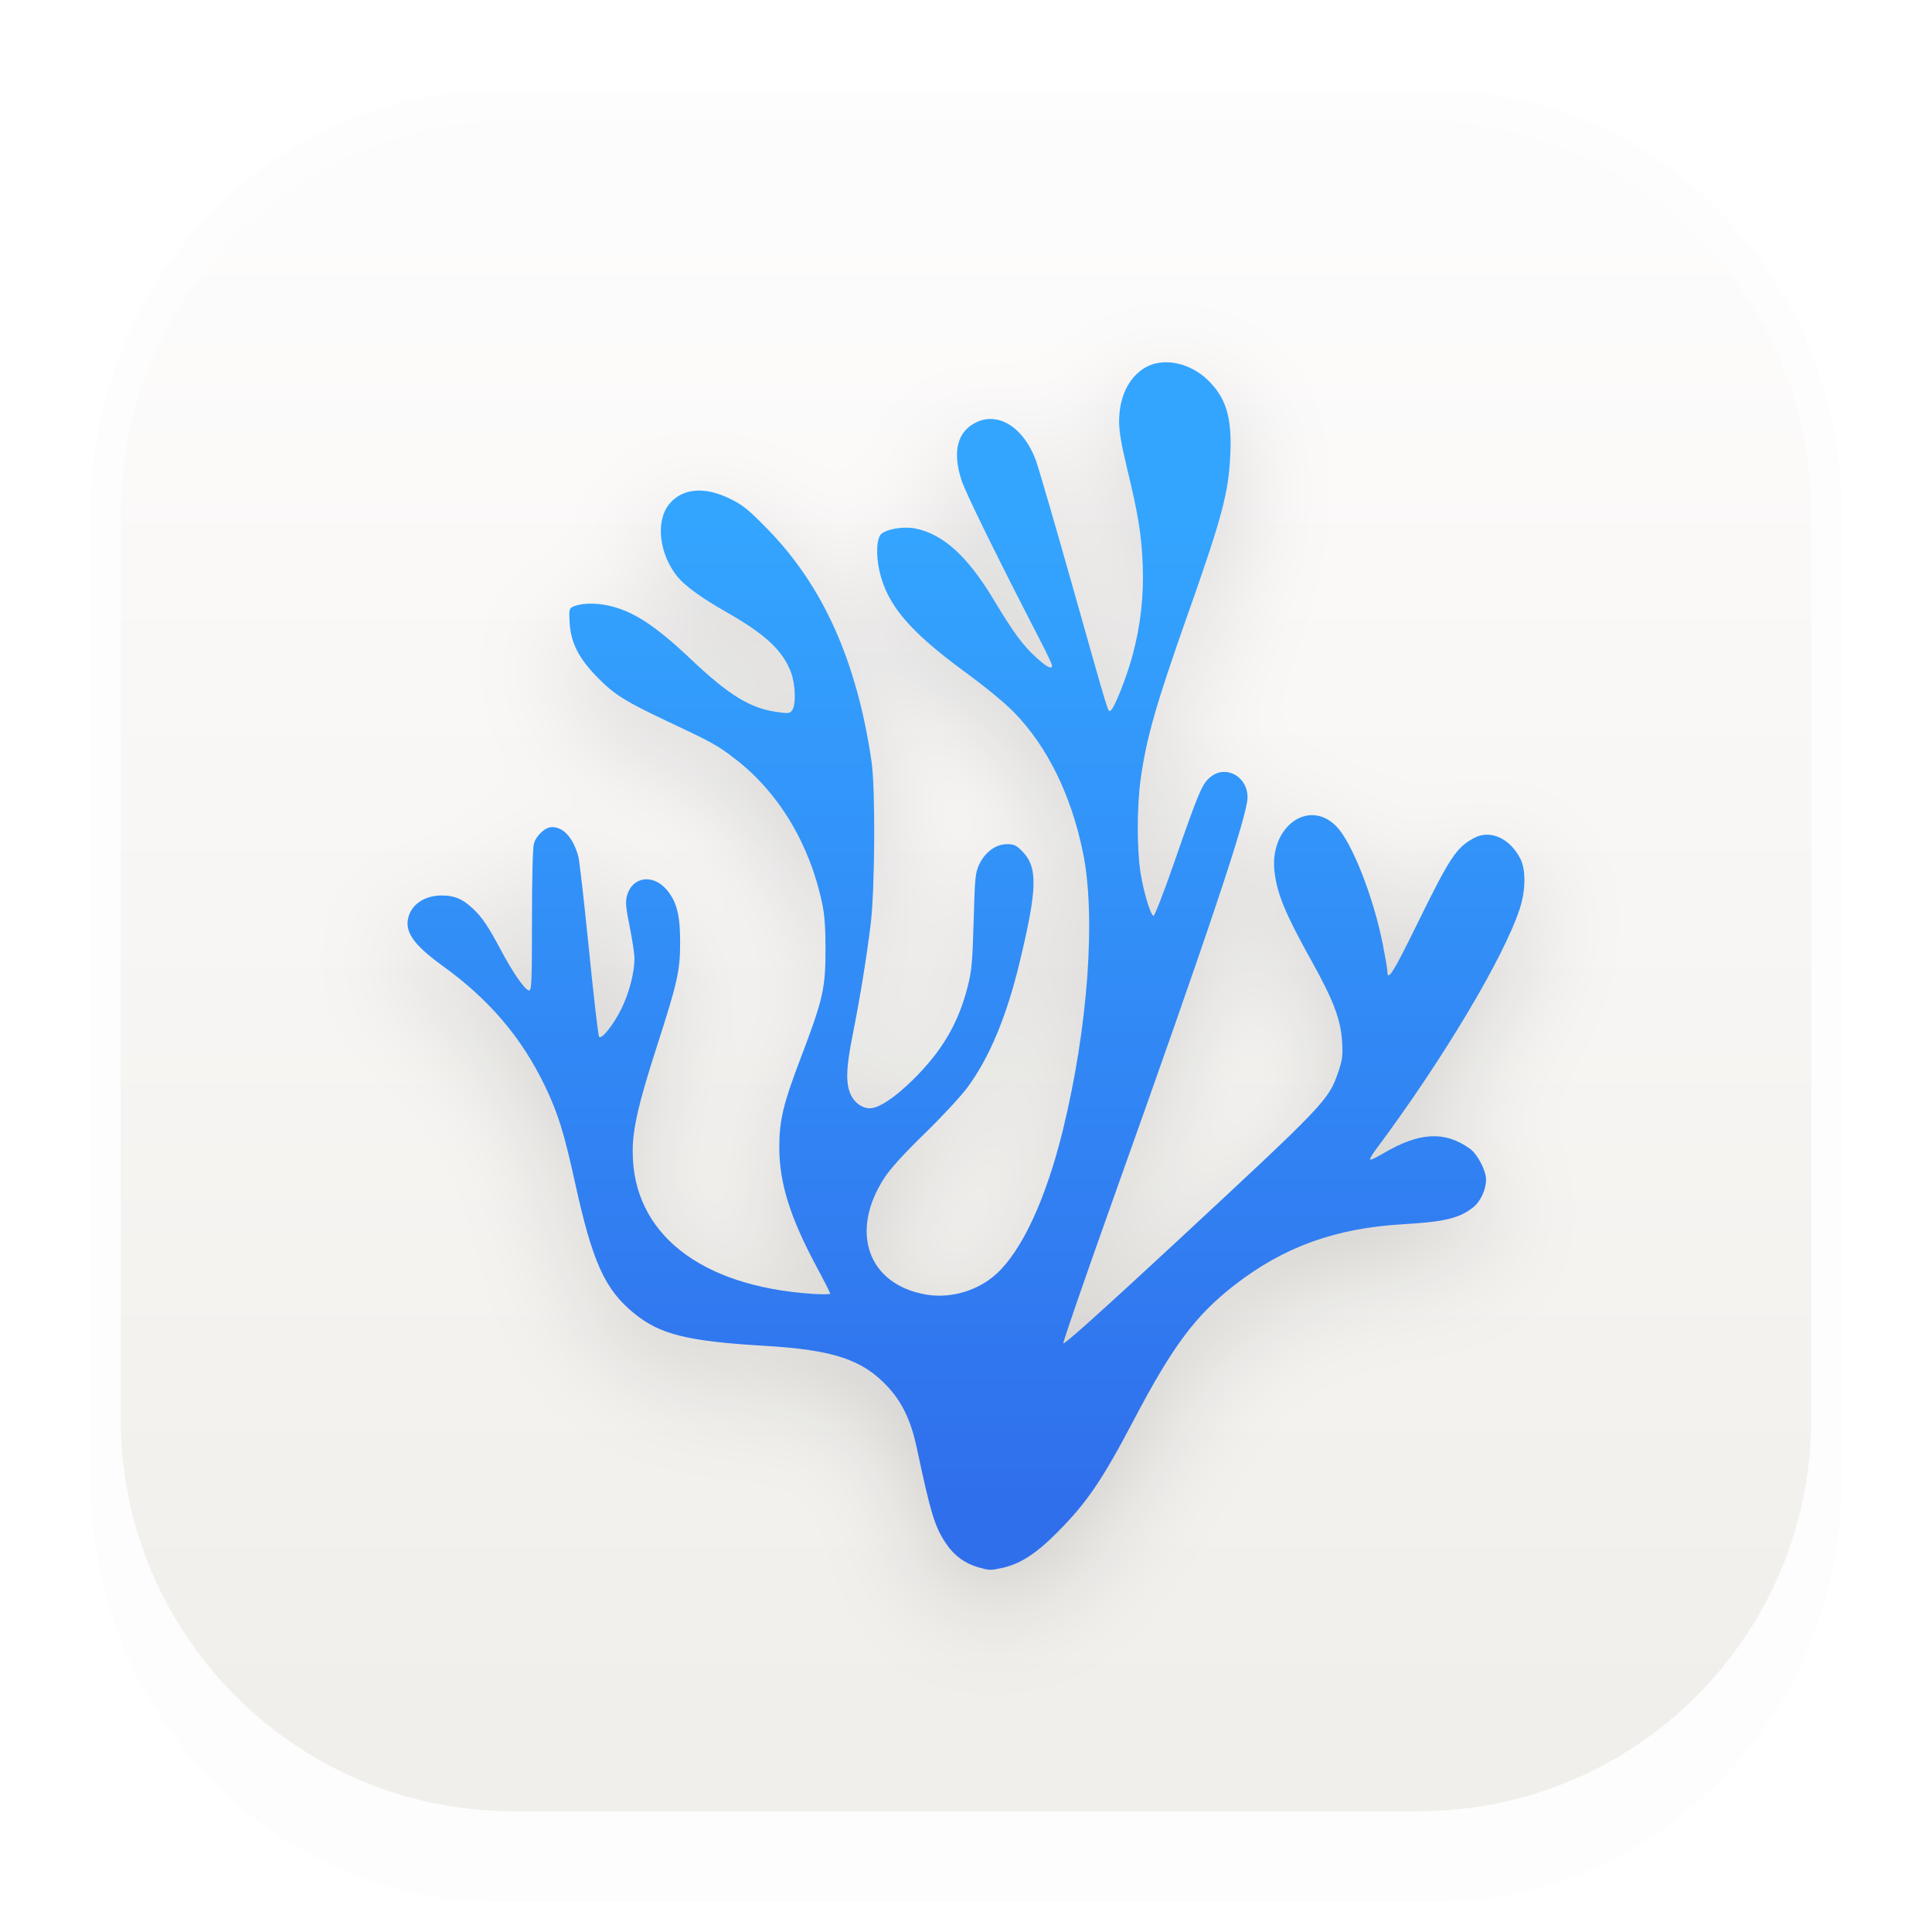
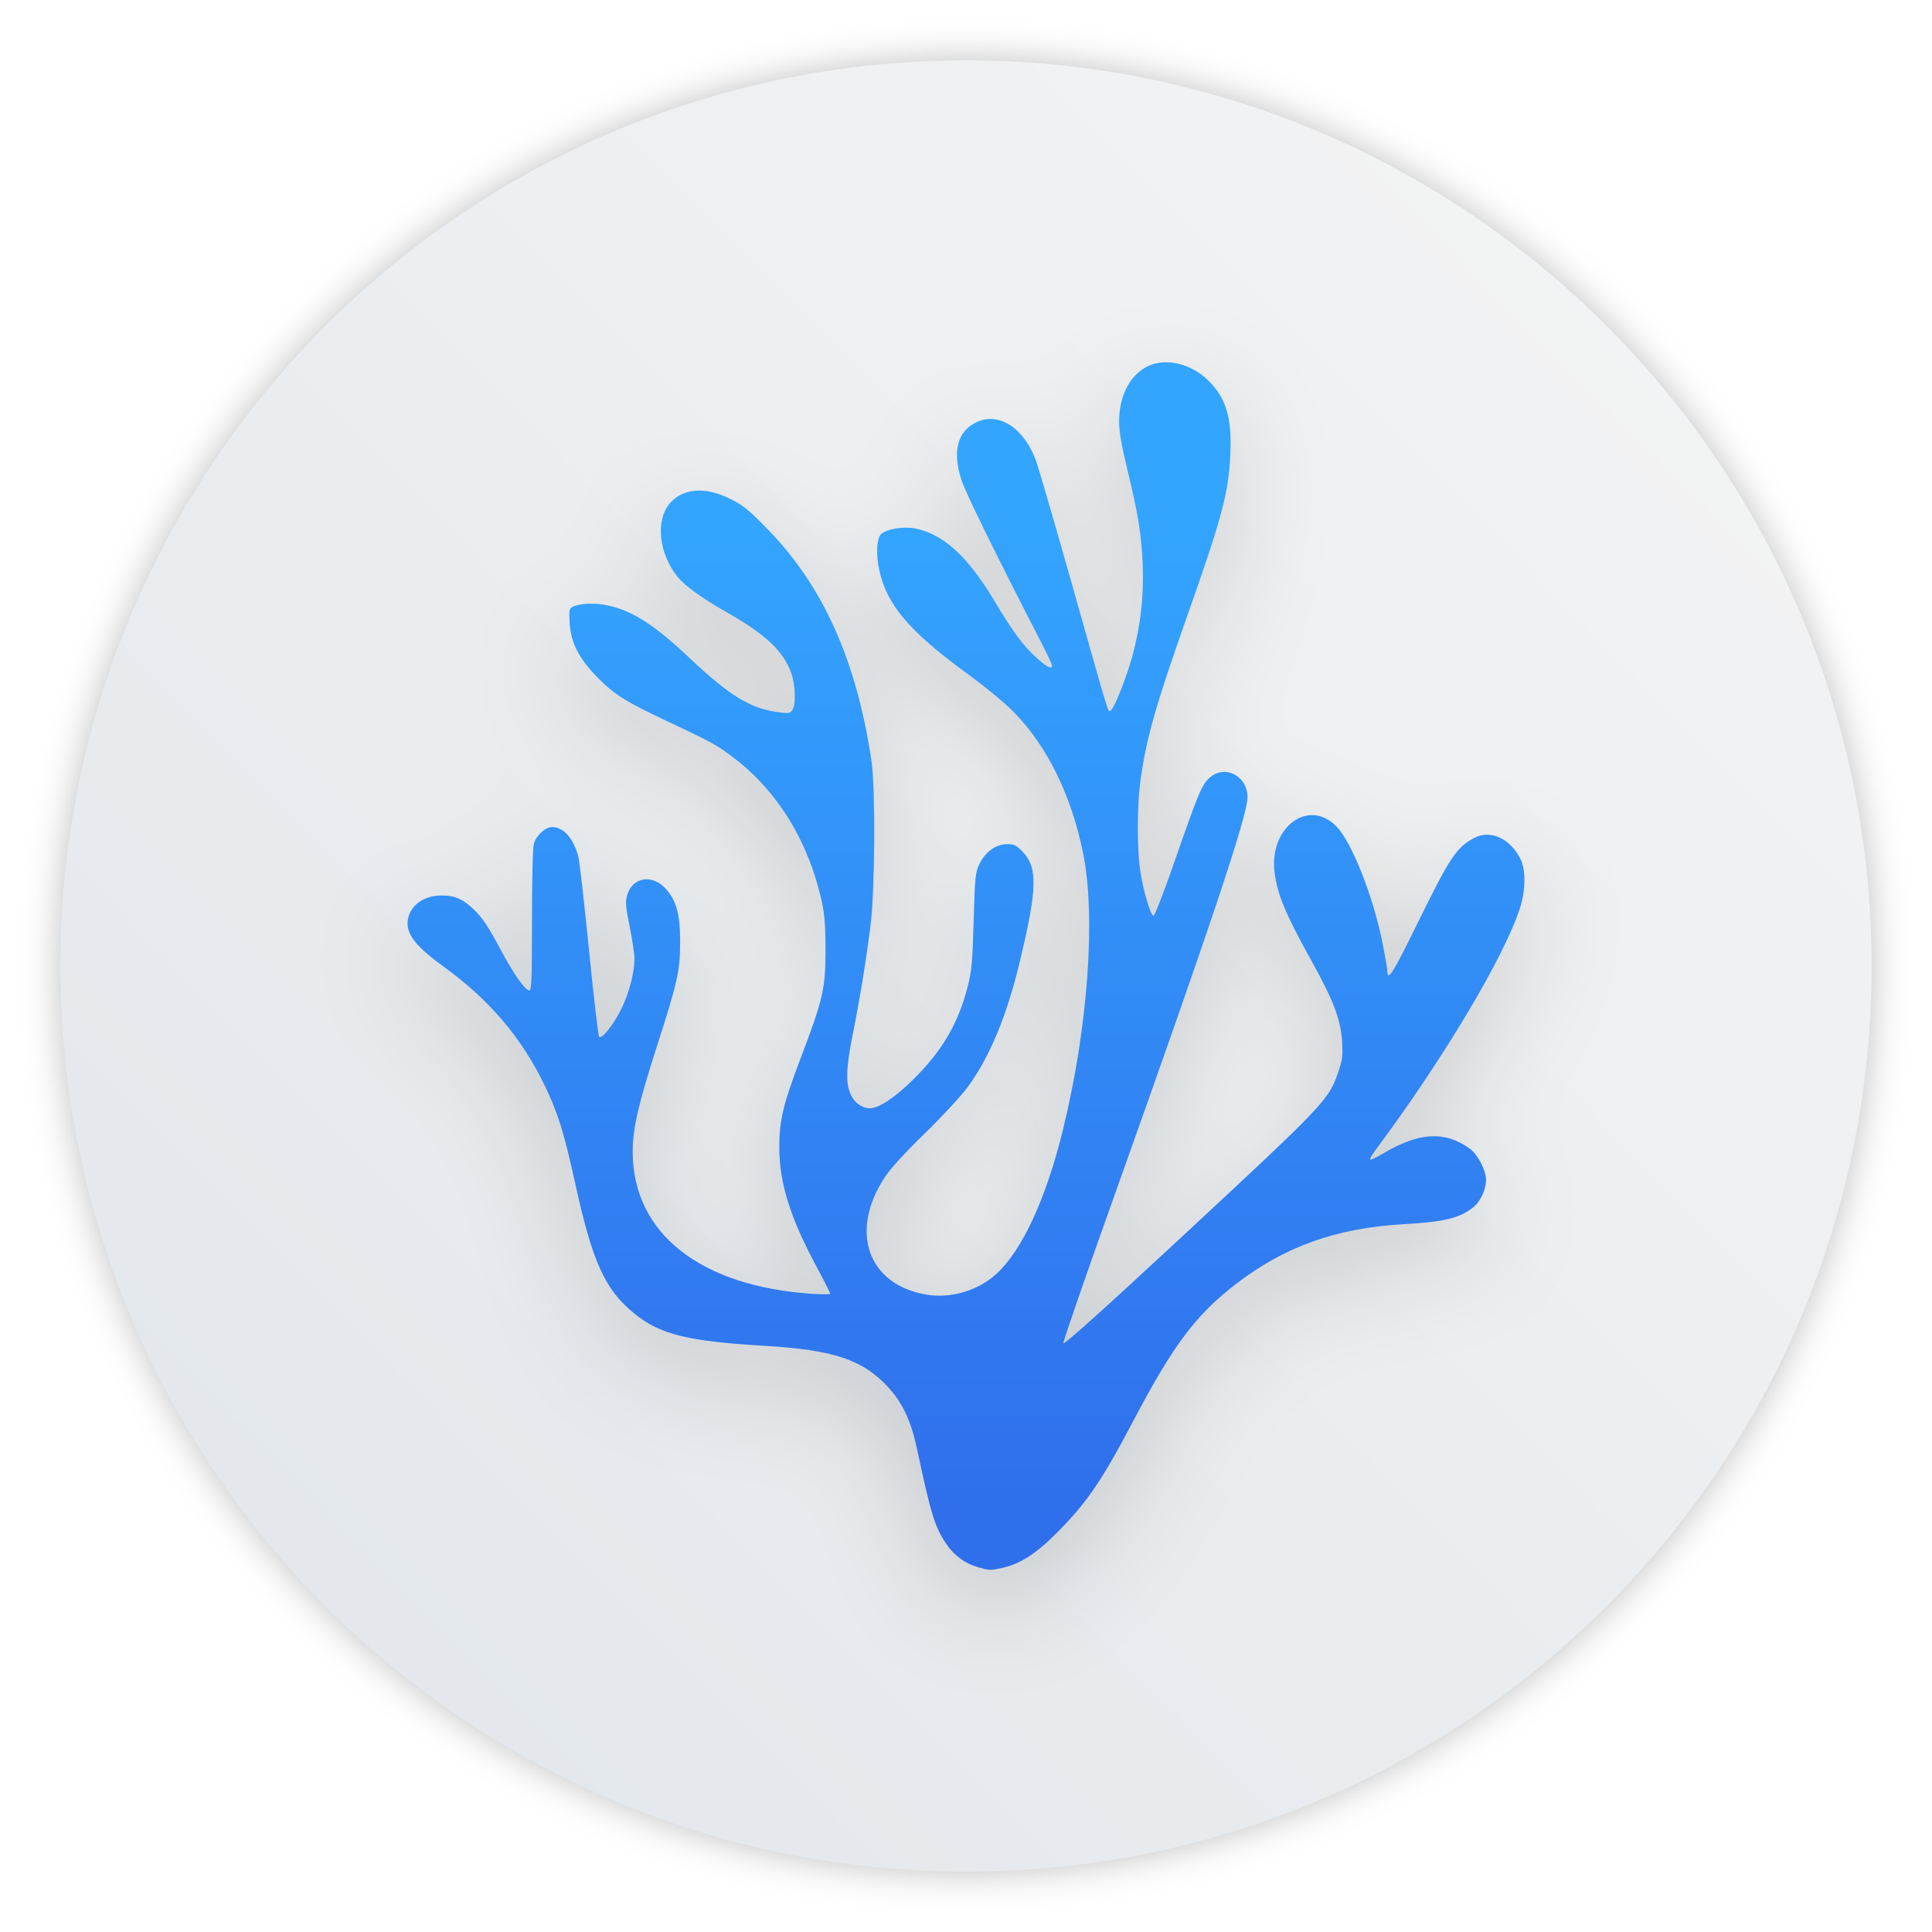
- <svg xmlns="http://www.w3.org/2000/svg" width="64" height="64" version="1">
-   <defs>
-     <linearGradient id="linearGradient862-3" x1="7.937" x2="7.937" y1="15.081" y2="1.852" gradientTransform="matrix(3.7795 0 0 3.7795 .000143 .031541)" gradientUnits="userSpaceOnUse">
-       <stop stop-color="#f1efeb" offset="0" />
-       <stop stop-color="#fdfcfc" offset="1" />
+ <svg xmlns="http://www.w3.org/2000/svg" xmlns:xlink="http://www.w3.org/1999/xlink" id="svg25" version="1" height="64" width="64">
+   <defs id="defs15">
+     <linearGradient gradientUnits="userSpaceOnUse" gradientTransform="matrix(3.7795 0 0 3.7795 .000143 .031541)" y2="1.852" y1="15.081" x2="7.937" x1="7.937" id="linearGradient862-3">
+       <stop id="stop2" offset="0" stop-color="#f1efeb" />
+       <stop id="stop4" offset="1" stop-color="#fdfcfc" />
    </linearGradient>
-     <linearGradient id="linearGradient859" x1="33.201" x2="33.201" y1="49.576" y2="17.146" gradientUnits="userSpaceOnUse">
-       <stop stop-color="#306fec" offset="0" />
-       <stop stop-color="#33a5ff" offset="1" />
+     <linearGradient gradientUnits="userSpaceOnUse" y2="17.146" y1="49.576" x2="33.201" x1="33.201" id="linearGradient859">
+       <stop id="stop7" offset="0" stop-color="#306fec" />
+       <stop id="stop9" offset="1" stop-color="#33a5ff" />
    </linearGradient>
-     <filter id="filter867" x="-.112" y="-.104" width="1.225" height="1.208" color-interpolation-filters="sRGB">
-       <feGaussianBlur stdDeviation="1.732" />
+     <filter color-interpolation-filters="sRGB" height="1.208" width="1.225" y="-.104" x="-.112" id="filter867">
+       <feGaussianBlur id="feGaussianBlur12" stdDeviation="1.732" />
    </filter>
+     <linearGradient id="linearGradient964">
+       <stop id="stop960" offset="0" style="stop-color:#e1e6eb;stop-opacity:1" />
+       <stop id="stop962" offset="1" style="stop-color:#f5f5f5;stop-opacity:1" />
+     </linearGradient>
+     <linearGradient id="linearGradient910" x1="45" x2="60.076" y1="19" y2="3.924" gradientTransform="matrix(0.89283,0,0,-0.89283,114.0544,60.491)" gradientUnits="userSpaceOnUse">
+       <stop stop-color="#fff" offset="0" id="stop2-3" />
+       <stop stop-color="#ffefcc" offset="1" id="stop4-6" />
+     </linearGradient>
+     <radialGradient id="radialGradient1089" cx="-10.016" cy="4.929" r="1.7" gradientTransform="matrix(6.8413,0.088798,-0.13161,10.14,218.5036,-115.0887)" gradientUnits="userSpaceOnUse">
+       <stop offset="0" id="stop7-7" />
+       <stop stop-opacity=".33" offset=".476" id="stop9-5" />
+       <stop stop-opacity=".01" offset=".862" id="stop11" />
+       <stop stop-opacity="0" offset="1" id="stop13" />
+     </radialGradient>
+     <linearGradient id="linearGradient940" x1="30" x2="30" y1="54" y2="9" gradientTransform="matrix(1,0,0,-1,110.6258,63.947)" gradientUnits="userSpaceOnUse">
+       <stop stop-color="#fff" offset="0" id="stop16" />
+       <stop stop-color="#f5f5f5" offset="1" id="stop18" />
+     </linearGradient>
+     <linearGradient id="b-3" x1="399.57" x2="399.57" y1="545.8" y2="517.8" gradientTransform="matrix(2.1429,0,0,2.1429,-742.1054,-1107.5)" gradientUnits="userSpaceOnUse">
+       <stop stop-color="#3889e9" offset="0" id="stop21" />
+       <stop stop-color="#5ea5fb" offset="1" id="stop23" />
+     </linearGradient>
+     <linearGradient id="linearGradient862" x1="7.937" x2="7.937" y1="15.081" y2="1.852" gradientTransform="matrix(3.7796,0,0,3.7796,110.6258,0)" gradientUnits="userSpaceOnUse">
+       <stop stop-color="#424242" offset="0" id="stop26" />
+       <stop stop-color="#272727" offset="1" id="stop28" />
+     </linearGradient>
+     <filter id="filter1154" x="-.101" y="-.115" width="1.203" height="1.231" color-interpolation-filters="sRGB">
+       <feGaussianBlur stdDeviation="1.158" id="feGaussianBlur31" />
+     </filter>
+     <style id="style921" type="text/css" />
+     <style id="style923" type="text/css" />
+     <style id="style925" type="text/css" />
+     <style id="style927" type="text/css" />
+     <filter color-interpolation-filters="sRGB" height="1.048" width="1.048" y="-.024" x="-.024" id="filter11290">
+       <feGaussianBlur id="feGaussianBlur929" stdDeviation="0.159" />
+     </filter>
+     <linearGradient gradientUnits="userSpaceOnUse" gradientTransform="matrix(3.7796,0,0,3.7796,-0.13309,0.024828)" y2=".647" y1="16.296" x2="16.388" x1=".739" id="linearGradient1005">
+       <stop id="stop932" offset="0" stop-color="#00dc96" />
+       <stop id="stop934" offset="1" stop-color="#14d29b" />
+     </linearGradient>
+     <style id="style937" type="text/css" />
+     <style id="style939" type="text/css" />
+     <style id="style941" type="text/css" />
+     <linearGradient id="linearGradient1057">
+       <stop id="stop1229" offset="0" stop-color="#fff" />
+       <stop id="stop1231" offset="1" stop-opacity="0" stop-color="#fff" />
+     </linearGradient>
+     <linearGradient gradientUnits="userSpaceOnUse" gradientTransform="matrix(1.5625,0,0,1.5625,0.40633,-5.1891)" y2="52.847" y1="27.545" x2="34.999" x1="34.999" id="linearGradient982">
+       <stop id="stop1234" offset="0" stop-color="#32b4ff" />
+       <stop id="stop1236" offset="1" stop-color="#3287ff" />
+     </linearGradient>
+     <style id="style1239" type="text/css" />
+     <style id="style1241" type="text/css" />
+     <linearGradient gradientUnits="userSpaceOnUse" gradientTransform="matrix(1.5625,0,0,1.5625,-9.2253,1.3231)" y2="43.681" y1="18.052" x2="21.314" x1="21.314" id="linearGradient1047">
+       <stop id="stop1243" offset="0" stop-color="#14dc78" />
+       <stop id="stop1245" offset="1" stop-color="#14a03c" />
+     </linearGradient>
+     <linearGradient gradientUnits="userSpaceOnUse" gradientTransform="matrix(1.5625,0,0,1.5625,-8.1072,-10.908)" y2="37.368" y1="12.316" x2="41.729" x1="41.729" id="linearGradient1049">
+       <stop id="stop1248" offset="0" stop-color="#ff3c64" />
+       <stop id="stop1250" offset="1" stop-color="#ff4628" />
+     </linearGradient>
+     <linearGradient xlink:href="#linearGradient1057" gradientUnits="userSpaceOnUse" gradientTransform="matrix(1,0,0,1.2271,0.20646,-10.975)" y2="39.768" y1="32.234" x2="34.427" x1="34.427" id="linearGradient1059" />
+     <linearGradient xlink:href="#linearGradient1057" gradientUnits="userSpaceOnUse" gradientTransform="matrix(1,0,0,1.2271,-12.55,-19.793)" y2="39.768" y1="32.234" x2="34.427" x1="34.427" id="linearGradient1063" />
+     <linearGradient xlink:href="#linearGradient1057" gradientUnits="userSpaceOnUse" gradientTransform="matrix(1,0,0,1.2271,5.7554,-25.761)" y2="39.768" y1="32.234" x2="34.427" x1="34.427" id="linearGradient1067" />
+     <filter color-interpolation-filters="sRGB" height="1.048" width="1.048" y="-.024" x="-.024" id="filter11290-3">
+       <feGaussianBlur id="feGaussianBlur1256" stdDeviation="0.159" />
+     </filter>
+     <linearGradient gradientUnits="userSpaceOnUse" gradientTransform="matrix(3.7796,0,0,3.7796,-0.13155,0.0250173)" y2=".647" y1="16.296" x2="16.388" x1=".739" id="linearGradient1005-6">
+       <stop id="stop1259" offset="0" stop-color="#dddfe1" />
+       <stop id="stop1261" offset="1" stop-color="#f3f4f6" />
+     </linearGradient>
+     <linearGradient gradientTransform="translate(74.65106,0.5150929)" gradientUnits="userSpaceOnUse" y2="1.874" x2="-12.677" y1="60.745" x1="-72.471" id="linearGradient966" xlink:href="#linearGradient964" />
  </defs>
-   <path d="m16.474 3c-7.434 0-13.47 6.247-13.47 13.938v32.125c0 7.691 6.036 13.938 13.47 13.938h31.054c7.434 0 13.472-6.247 13.472-13.938v-32.125c0-7.691-6.038-13.938-13.472-13.938zm1.029 0.969h28.996c6.963 0 12.568 5.799 12.568 13.002v29.998c0 7.203-5.605 13.002-12.568 13.002h-28.996c-6.963 0-12.568-5.799-12.568-13.002v-29.998c0-7.203 5.605-13.002 12.568-13.002z" color="#000000" color-rendering="auto" dominant-baseline="auto" image-rendering="auto" opacity=".01" solid-color="#000000" stop-color="#000000" stroke-width="3.78" style="font-feature-settings:normal;font-variant-alternates:normal;font-variant-caps:normal;font-variant-east-asian:normal;font-variant-ligatures:normal;font-variant-numeric:normal;font-variant-position:normal;font-variation-settings:normal;inline-size:0;isolation:auto;mix-blend-mode:normal;shape-margin:0;shape-padding:0;text-decoration-color:#000000;text-decoration-line:none;text-decoration-style:solid;text-indent:0;text-orientation:mixed;text-transform:none;white-space:normal" />
-   <rect x="4" y="4" width="55.999" height="55.999" rx="13.001" ry="13.001" fill="url(#linearGradient862-3)" stroke-width="3.779" />
-   <path d="m32.39 53c-0.422-0.116-0.79-0.387-1.047-0.772-0.38-0.568-0.506-0.98-0.969-3.158-0.193-0.908-0.477-1.512-0.957-2.033-0.837-0.909-1.802-1.231-4.09-1.366-2.56-0.151-3.468-0.377-4.323-1.077-0.972-0.795-1.378-1.694-1.958-4.34-0.359-1.635-0.564-2.295-0.987-3.175-0.776-1.616-1.843-2.871-3.388-3.988-0.996-0.72-1.292-1.157-1.129-1.664 0.133-0.41 0.557-0.674 1.084-0.674 0.424 0 0.682 0.105 1.018 0.415 0.323 0.297 0.513 0.578 0.959 1.413 0.407 0.763 0.798 1.319 0.928 1.319 0.078 0 0.091-0.322 0.091-2.313 0-1.384 0.025-2.406 0.063-2.545 0.076-0.279 0.377-0.555 0.605-0.555 0.378 5.72e-4 0.702 0.365 0.868 0.975 0.038 0.138 0.196 1.526 0.352 3.084 0.156 1.558 0.307 2.857 0.336 2.888 0.087 0.094 0.484-0.406 0.743-0.937 0.254-0.521 0.426-1.185 0.428-1.655 7e-4 -0.149-0.07-0.621-0.157-1.05-0.129-0.638-0.146-0.825-0.092-1.026 0.168-0.637 0.864-0.742 1.32-0.199 0.33 0.393 0.444 0.839 0.442 1.728 0 0.963-0.083 1.322-0.78 3.488-0.603 1.871-0.793 2.701-0.791 3.454 0 2.701 2.224 4.46 5.942 4.712 0.331 0.022 0.602 0.02 0.602-0.006 0-0.025-0.207-0.433-0.461-0.906-0.873-1.63-1.227-2.768-1.227-3.944 0-0.885 0.128-1.426 0.689-2.901 0.767-2.018 0.842-2.346 0.842-3.677 5.61e-4 -0.693-0.031-1.124-0.108-1.489-0.417-1.986-1.445-3.692-2.896-4.806-0.575-0.442-0.747-0.537-2.217-1.229-1.414-0.665-1.782-0.897-2.348-1.477-0.608-0.623-0.865-1.131-0.907-1.79-0.025-0.407-0.015-0.471 0.087-0.526 0.234-0.126 0.73-0.148 1.174-0.054 0.823 0.175 1.56 0.651 2.74 1.768 1.256 1.19 1.964 1.63 2.829 1.757 0.421 0.062 0.464 0.058 0.543-0.053 0.129-0.179 0.109-0.847-0.036-1.242-0.269-0.728-0.844-1.268-2.131-2.001-0.827-0.471-1.385-0.873-1.634-1.18-0.609-0.75-0.733-1.848-0.271-2.408 0.437-0.53 1.179-0.59 2.033-0.164 0.416 0.207 0.601 0.359 1.232 1.006 1.84 1.889 2.947 4.368 3.435 7.687 0.13 0.886 0.114 4.223-0.028 5.382-0.135 1.105-0.347 2.416-0.598 3.676-0.217 1.092-0.234 1.593-0.067 1.969 0.123 0.276 0.378 0.461 0.637 0.461 0.292 0 0.81-0.34 1.406-0.923 0.974-0.953 1.52-1.876 1.832-3.098 0.136-0.533 0.16-0.795 0.2-2.184 0.042-1.468 0.055-1.6 0.188-1.878 0.193-0.406 0.549-0.666 0.914-0.666 0.237 0 0.309 0.034 0.509 0.237 0.521 0.531 0.503 1.229-0.095 3.709-0.427 1.768-0.997 3.131-1.72 4.11-0.217 0.294-0.855 0.983-1.418 1.53-0.676 0.657-1.127 1.152-1.328 1.459-1.177 1.794-0.549 3.551 1.384 3.877 0.809 0.136 1.705-0.128 2.317-0.684 0.853-0.774 1.65-2.497 2.208-4.777 0.83-3.388 1.096-7.073 0.663-9.182-0.391-1.908-1.177-3.507-2.28-4.642-0.301-0.31-0.954-0.848-1.616-1.332-1.845-1.351-2.587-2.223-2.844-3.344-0.128-0.556-0.095-1.122 0.07-1.249 0.214-0.163 0.751-0.244 1.122-0.168 0.919 0.188 1.726 0.92 2.577 2.337 0.669 1.113 0.975 1.529 1.433 1.946 0.34 0.309 0.513 0.394 0.513 0.253 0-0.037-0.163-0.384-0.363-0.771-1.451-2.812-2.493-4.933-2.634-5.36-0.316-0.962-0.136-1.643 0.514-1.936 0.737-0.332 1.557 0.206 1.951 1.282 0.084 0.229 0.628 2.099 1.209 4.154 1.254 4.438 1.169 4.159 1.258 4.129 0.109-0.036 0.517-1.052 0.723-1.8 0.27-0.982 0.388-2.005 0.346-3.029-0.041-1.003-0.145-1.652-0.511-3.166-0.197-0.815-0.271-1.248-0.271-1.587 0-0.801 0.313-1.453 0.851-1.776 0.597-0.358 1.498-0.178 2.101 0.419 0.593 0.587 0.785 1.222 0.733 2.428-0.055 1.289-0.263 2.071-1.432 5.382-1.042 2.951-1.355 4.052-1.543 5.425-0.123 0.9-0.121 2.321 0 3.077 0.109 0.661 0.33 1.393 0.428 1.424 0.035 0.011 0.338-0.766 0.672-1.727 0.819-2.353 0.929-2.618 1.185-2.847 0.507-0.454 1.259-0.065 1.259 0.65 0 0.598-1.264 4.375-4.486 13.403-0.899 2.52-1.627 4.626-1.616 4.68 0.014 0.063 1.3-1.091 3.663-3.283 5.048-4.685 5.124-4.764 5.451-5.721 0.13-0.384 0.148-0.523 0.121-0.982-0.043-0.735-0.283-1.369-1.012-2.679-0.862-1.55-1.137-2.208-1.226-2.941-0.183-1.49 1.125-2.459 2.048-1.518 0.512 0.522 1.222 2.321 1.533 3.883 0.085 0.431 0.156 0.843 0.156 0.914 0 0.362 0.191 0.061 0.962-1.512 1.116-2.276 1.322-2.588 1.921-2.904 0.526-0.277 1.169 0.011 1.519 0.683 0.189 0.363 0.184 1.047-0.014 1.658-0.522 1.615-2.579 5.056-4.795 8.02-0.123 0.164-0.191 0.299-0.151 0.299 0.041 0 0.23-0.093 0.423-0.207 1.192-0.706 2.036-0.752 2.868-0.156 0.254 0.182 0.537 0.723 0.536 1.024-0.001 0.341-0.188 0.736-0.439 0.93-0.46 0.354-0.941 0.468-2.306 0.548-2.246 0.131-3.952 0.747-5.589 2.018-1.29 1.002-2.044 2.012-3.335 4.467-1.05 1.998-1.543 2.723-2.525 3.714-0.711 0.718-1.242 1.06-1.847 1.189-0.395 0.084-0.392 0.084-0.805-0.029z" filter="url(#filter867)" opacity=".15" />
-   <path d="m32.39 51.911c-0.422-0.116-0.79-0.387-1.047-0.772-0.38-0.568-0.506-0.98-0.969-3.158-0.193-0.908-0.477-1.512-0.957-2.033-0.837-0.909-1.802-1.231-4.09-1.366-2.56-0.151-3.468-0.377-4.323-1.077-0.972-0.795-1.378-1.694-1.958-4.34-0.359-1.635-0.564-2.295-0.987-3.175-0.776-1.616-1.843-2.871-3.388-3.988-0.996-0.72-1.292-1.157-1.129-1.664 0.133-0.41 0.557-0.674 1.084-0.674 0.424 0 0.682 0.105 1.018 0.415 0.323 0.297 0.513 0.578 0.959 1.413 0.407 0.763 0.798 1.319 0.928 1.319 0.078 0 0.091-0.322 0.091-2.313 0-1.384 0.025-2.406 0.063-2.545 0.076-0.279 0.377-0.555 0.605-0.555 0.378 5.72e-4 0.702 0.365 0.868 0.975 0.038 0.138 0.196 1.526 0.352 3.084 0.156 1.558 0.307 2.857 0.336 2.888 0.087 0.094 0.484-0.406 0.743-0.937 0.254-0.521 0.426-1.185 0.428-1.655 7e-4 -0.149-0.07-0.621-0.157-1.05-0.129-0.638-0.146-0.825-0.092-1.026 0.168-0.637 0.864-0.742 1.32-0.199 0.33 0.393 0.444 0.839 0.442 1.728 0 0.963-0.083 1.322-0.78 3.488-0.603 1.871-0.793 2.701-0.791 3.454 0 2.701 2.224 4.46 5.942 4.712 0.331 0.022 0.602 0.02 0.602-0.006 0-0.025-0.207-0.433-0.461-0.906-0.873-1.63-1.227-2.768-1.227-3.944 0-0.885 0.128-1.426 0.689-2.901 0.767-2.018 0.842-2.346 0.842-3.677 5.61e-4 -0.693-0.031-1.124-0.108-1.489-0.417-1.986-1.445-3.692-2.896-4.806-0.575-0.442-0.747-0.537-2.217-1.229-1.414-0.665-1.782-0.897-2.348-1.477-0.608-0.623-0.865-1.131-0.907-1.79-0.025-0.407-0.015-0.471 0.087-0.526 0.234-0.126 0.73-0.148 1.174-0.054 0.823 0.175 1.56 0.651 2.74 1.768 1.256 1.19 1.964 1.63 2.829 1.757 0.421 0.062 0.464 0.058 0.543-0.053 0.129-0.179 0.109-0.847-0.036-1.242-0.269-0.728-0.844-1.268-2.131-2.001-0.827-0.471-1.385-0.873-1.634-1.18-0.609-0.75-0.733-1.848-0.271-2.408 0.437-0.53 1.179-0.59 2.033-0.164 0.416 0.207 0.601 0.359 1.232 1.006 1.84 1.889 2.947 4.368 3.435 7.687 0.13 0.886 0.114 4.223-0.028 5.382-0.135 1.105-0.347 2.416-0.598 3.676-0.217 1.092-0.234 1.593-0.067 1.969 0.123 0.276 0.378 0.461 0.637 0.461 0.292 0 0.81-0.34 1.406-0.923 0.974-0.953 1.52-1.876 1.832-3.098 0.136-0.533 0.16-0.795 0.2-2.184 0.042-1.468 0.055-1.6 0.188-1.878 0.193-0.406 0.549-0.666 0.914-0.666 0.237 0 0.309 0.034 0.509 0.237 0.521 0.531 0.503 1.229-0.095 3.709-0.427 1.768-0.997 3.131-1.72 4.11-0.217 0.294-0.855 0.983-1.418 1.53-0.676 0.657-1.127 1.152-1.328 1.459-1.177 1.794-0.549 3.551 1.384 3.877 0.809 0.136 1.705-0.128 2.317-0.684 0.853-0.774 1.65-2.497 2.208-4.777 0.83-3.388 1.096-7.073 0.663-9.182-0.391-1.908-1.177-3.507-2.28-4.642-0.301-0.31-0.954-0.848-1.616-1.332-1.845-1.351-2.587-2.223-2.844-3.344-0.128-0.556-0.095-1.122 0.07-1.249 0.214-0.163 0.751-0.244 1.122-0.168 0.919 0.188 1.726 0.92 2.577 2.337 0.669 1.113 0.975 1.529 1.433 1.946 0.34 0.309 0.513 0.394 0.513 0.253 0-0.037-0.163-0.384-0.363-0.771-1.451-2.812-2.493-4.933-2.634-5.36-0.316-0.962-0.136-1.643 0.514-1.936 0.737-0.332 1.557 0.206 1.951 1.282 0.084 0.229 0.628 2.099 1.209 4.154 1.254 4.438 1.169 4.159 1.258 4.129 0.109-0.036 0.517-1.052 0.723-1.8 0.27-0.982 0.388-2.005 0.346-3.029-0.041-1.003-0.145-1.652-0.511-3.166-0.197-0.815-0.271-1.248-0.271-1.587 0-0.801 0.313-1.453 0.851-1.776 0.597-0.358 1.498-0.178 2.101 0.419 0.593 0.587 0.785 1.222 0.733 2.428-0.055 1.289-0.263 2.071-1.432 5.382-1.042 2.951-1.355 4.052-1.543 5.425-0.123 0.9-0.121 2.321 0 3.077 0.109 0.661 0.33 1.393 0.428 1.424 0.035 0.011 0.338-0.766 0.672-1.727 0.819-2.353 0.929-2.618 1.185-2.847 0.507-0.454 1.259-0.065 1.259 0.65 0 0.598-1.264 4.375-4.486 13.403-0.899 2.52-1.627 4.626-1.616 4.68 0.014 0.063 1.3-1.091 3.663-3.283 5.048-4.685 5.124-4.764 5.451-5.721 0.13-0.384 0.148-0.523 0.121-0.982-0.043-0.735-0.283-1.369-1.012-2.679-0.862-1.55-1.137-2.208-1.226-2.941-0.183-1.49 1.125-2.459 2.048-1.518 0.512 0.522 1.222 2.321 1.533 3.883 0.085 0.431 0.156 0.843 0.156 0.914 0 0.362 0.191 0.061 0.962-1.512 1.116-2.276 1.322-2.588 1.921-2.904 0.526-0.277 1.169 0.011 1.519 0.683 0.189 0.363 0.184 1.047-0.014 1.658-0.522 1.615-2.579 5.056-4.795 8.02-0.123 0.164-0.191 0.299-0.151 0.299 0.041 0 0.23-0.093 0.423-0.207 1.192-0.706 2.036-0.752 2.868-0.156 0.254 0.182 0.537 0.723 0.536 1.024-0.001 0.341-0.188 0.736-0.439 0.93-0.46 0.354-0.941 0.468-2.306 0.548-2.246 0.131-3.952 0.747-5.589 2.018-1.29 1.002-2.044 2.012-3.335 4.467-1.05 1.998-1.543 2.723-2.525 3.714-0.711 0.718-1.242 1.06-1.847 1.189-0.395 0.084-0.392 0.084-0.805-0.029z" fill="url(#linearGradient859)" />
+   <circle style="filter:url(#filter11290-3)" id="circle1266" stroke-width="0.14" opacity="0.25" filter="url(#filter11290)" r="7.938" cy="8.46" cx="8.494" transform="matrix(3.7796,0,0,3.7796,-0.102788,0.02458453)" />
+   <circle style="fill:url(#linearGradient966);fill-opacity:1;stroke-width:3.123;stroke-linecap:round" id="path958" cx="32" cy="32" r="30" />
+   <path id="path21" opacity=".15" filter="url(#filter867)" d="m32.39 53c-0.422-0.116-0.79-0.387-1.047-0.772-0.38-0.568-0.506-0.98-0.969-3.158-0.193-0.908-0.477-1.512-0.957-2.033-0.837-0.909-1.802-1.231-4.09-1.366-2.56-0.151-3.468-0.377-4.323-1.077-0.972-0.795-1.378-1.694-1.958-4.34-0.359-1.635-0.564-2.295-0.987-3.175-0.776-1.616-1.843-2.871-3.388-3.988-0.996-0.72-1.292-1.157-1.129-1.664 0.133-0.41 0.557-0.674 1.084-0.674 0.424 0 0.682 0.105 1.018 0.415 0.323 0.297 0.513 0.578 0.959 1.413 0.407 0.763 0.798 1.319 0.928 1.319 0.078 0 0.091-0.322 0.091-2.313 0-1.384 0.025-2.406 0.063-2.545 0.076-0.279 0.377-0.555 0.605-0.555 0.378 5.72e-4 0.702 0.365 0.868 0.975 0.038 0.138 0.196 1.526 0.352 3.084 0.156 1.558 0.307 2.857 0.336 2.888 0.087 0.094 0.484-0.406 0.743-0.937 0.254-0.521 0.426-1.185 0.428-1.655 7e-4 -0.149-0.07-0.621-0.157-1.05-0.129-0.638-0.146-0.825-0.092-1.026 0.168-0.637 0.864-0.742 1.32-0.199 0.33 0.393 0.444 0.839 0.442 1.728 0 0.963-0.083 1.322-0.78 3.488-0.603 1.871-0.793 2.701-0.791 3.454 0 2.701 2.224 4.46 5.942 4.712 0.331 0.022 0.602 0.02 0.602-0.006 0-0.025-0.207-0.433-0.461-0.906-0.873-1.63-1.227-2.768-1.227-3.944 0-0.885 0.128-1.426 0.689-2.901 0.767-2.018 0.842-2.346 0.842-3.677 5.61e-4 -0.693-0.031-1.124-0.108-1.489-0.417-1.986-1.445-3.692-2.896-4.806-0.575-0.442-0.747-0.537-2.217-1.229-1.414-0.665-1.782-0.897-2.348-1.477-0.608-0.623-0.865-1.131-0.907-1.79-0.025-0.407-0.015-0.471 0.087-0.526 0.234-0.126 0.73-0.148 1.174-0.054 0.823 0.175 1.56 0.651 2.74 1.768 1.256 1.19 1.964 1.63 2.829 1.757 0.421 0.062 0.464 0.058 0.543-0.053 0.129-0.179 0.109-0.847-0.036-1.242-0.269-0.728-0.844-1.268-2.131-2.001-0.827-0.471-1.385-0.873-1.634-1.18-0.609-0.75-0.733-1.848-0.271-2.408 0.437-0.53 1.179-0.59 2.033-0.164 0.416 0.207 0.601 0.359 1.232 1.006 1.84 1.889 2.947 4.368 3.435 7.687 0.13 0.886 0.114 4.223-0.028 5.382-0.135 1.105-0.347 2.416-0.598 3.676-0.217 1.092-0.234 1.593-0.067 1.969 0.123 0.276 0.378 0.461 0.637 0.461 0.292 0 0.81-0.34 1.406-0.923 0.974-0.953 1.52-1.876 1.832-3.098 0.136-0.533 0.16-0.795 0.2-2.184 0.042-1.468 0.055-1.6 0.188-1.878 0.193-0.406 0.549-0.666 0.914-0.666 0.237 0 0.309 0.034 0.509 0.237 0.521 0.531 0.503 1.229-0.095 3.709-0.427 1.768-0.997 3.131-1.72 4.11-0.217 0.294-0.855 0.983-1.418 1.53-0.676 0.657-1.127 1.152-1.328 1.459-1.177 1.794-0.549 3.551 1.384 3.877 0.809 0.136 1.705-0.128 2.317-0.684 0.853-0.774 1.65-2.497 2.208-4.777 0.83-3.388 1.096-7.073 0.663-9.182-0.391-1.908-1.177-3.507-2.28-4.642-0.301-0.31-0.954-0.848-1.616-1.332-1.845-1.351-2.587-2.223-2.844-3.344-0.128-0.556-0.095-1.122 0.07-1.249 0.214-0.163 0.751-0.244 1.122-0.168 0.919 0.188 1.726 0.92 2.577 2.337 0.669 1.113 0.975 1.529 1.433 1.946 0.34 0.309 0.513 0.394 0.513 0.253 0-0.037-0.163-0.384-0.363-0.771-1.451-2.812-2.493-4.933-2.634-5.36-0.316-0.962-0.136-1.643 0.514-1.936 0.737-0.332 1.557 0.206 1.951 1.282 0.084 0.229 0.628 2.099 1.209 4.154 1.254 4.438 1.169 4.159 1.258 4.129 0.109-0.036 0.517-1.052 0.723-1.8 0.27-0.982 0.388-2.005 0.346-3.029-0.041-1.003-0.145-1.652-0.511-3.166-0.197-0.815-0.271-1.248-0.271-1.587 0-0.801 0.313-1.453 0.851-1.776 0.597-0.358 1.498-0.178 2.101 0.419 0.593 0.587 0.785 1.222 0.733 2.428-0.055 1.289-0.263 2.071-1.432 5.382-1.042 2.951-1.355 4.052-1.543 5.425-0.123 0.9-0.121 2.321 0 3.077 0.109 0.661 0.33 1.393 0.428 1.424 0.035 0.011 0.338-0.766 0.672-1.727 0.819-2.353 0.929-2.618 1.185-2.847 0.507-0.454 1.259-0.065 1.259 0.65 0 0.598-1.264 4.375-4.486 13.403-0.899 2.52-1.627 4.626-1.616 4.68 0.014 0.063 1.3-1.091 3.663-3.283 5.048-4.685 5.124-4.764 5.451-5.721 0.13-0.384 0.148-0.523 0.121-0.982-0.043-0.735-0.283-1.369-1.012-2.679-0.862-1.55-1.137-2.208-1.226-2.941-0.183-1.49 1.125-2.459 2.048-1.518 0.512 0.522 1.222 2.321 1.533 3.883 0.085 0.431 0.156 0.843 0.156 0.914 0 0.362 0.191 0.061 0.962-1.512 1.116-2.276 1.322-2.588 1.921-2.904 0.526-0.277 1.169 0.011 1.519 0.683 0.189 0.363 0.184 1.047-0.014 1.658-0.522 1.615-2.579 5.056-4.795 8.02-0.123 0.164-0.191 0.299-0.151 0.299 0.041 0 0.23-0.093 0.423-0.207 1.192-0.706 2.036-0.752 2.868-0.156 0.254 0.182 0.537 0.723 0.536 1.024-0.001 0.341-0.188 0.736-0.439 0.93-0.46 0.354-0.941 0.468-2.306 0.548-2.246 0.131-3.952 0.747-5.589 2.018-1.29 1.002-2.044 2.012-3.335 4.467-1.05 1.998-1.543 2.723-2.525 3.714-0.711 0.718-1.242 1.06-1.847 1.189-0.395 0.084-0.392 0.084-0.805-0.029z" />
+   <path id="path23" fill="url(#linearGradient859)" d="m32.39 51.911c-0.422-0.116-0.79-0.387-1.047-0.772-0.38-0.568-0.506-0.98-0.969-3.158-0.193-0.908-0.477-1.512-0.957-2.033-0.837-0.909-1.802-1.231-4.09-1.366-2.56-0.151-3.468-0.377-4.323-1.077-0.972-0.795-1.378-1.694-1.958-4.34-0.359-1.635-0.564-2.295-0.987-3.175-0.776-1.616-1.843-2.871-3.388-3.988-0.996-0.72-1.292-1.157-1.129-1.664 0.133-0.41 0.557-0.674 1.084-0.674 0.424 0 0.682 0.105 1.018 0.415 0.323 0.297 0.513 0.578 0.959 1.413 0.407 0.763 0.798 1.319 0.928 1.319 0.078 0 0.091-0.322 0.091-2.313 0-1.384 0.025-2.406 0.063-2.545 0.076-0.279 0.377-0.555 0.605-0.555 0.378 5.72e-4 0.702 0.365 0.868 0.975 0.038 0.138 0.196 1.526 0.352 3.084 0.156 1.558 0.307 2.857 0.336 2.888 0.087 0.094 0.484-0.406 0.743-0.937 0.254-0.521 0.426-1.185 0.428-1.655 7e-4 -0.149-0.07-0.621-0.157-1.05-0.129-0.638-0.146-0.825-0.092-1.026 0.168-0.637 0.864-0.742 1.32-0.199 0.33 0.393 0.444 0.839 0.442 1.728 0 0.963-0.083 1.322-0.78 3.488-0.603 1.871-0.793 2.701-0.791 3.454 0 2.701 2.224 4.46 5.942 4.712 0.331 0.022 0.602 0.02 0.602-0.006 0-0.025-0.207-0.433-0.461-0.906-0.873-1.63-1.227-2.768-1.227-3.944 0-0.885 0.128-1.426 0.689-2.901 0.767-2.018 0.842-2.346 0.842-3.677 5.61e-4 -0.693-0.031-1.124-0.108-1.489-0.417-1.986-1.445-3.692-2.896-4.806-0.575-0.442-0.747-0.537-2.217-1.229-1.414-0.665-1.782-0.897-2.348-1.477-0.608-0.623-0.865-1.131-0.907-1.79-0.025-0.407-0.015-0.471 0.087-0.526 0.234-0.126 0.73-0.148 1.174-0.054 0.823 0.175 1.56 0.651 2.74 1.768 1.256 1.19 1.964 1.63 2.829 1.757 0.421 0.062 0.464 0.058 0.543-0.053 0.129-0.179 0.109-0.847-0.036-1.242-0.269-0.728-0.844-1.268-2.131-2.001-0.827-0.471-1.385-0.873-1.634-1.18-0.609-0.75-0.733-1.848-0.271-2.408 0.437-0.53 1.179-0.59 2.033-0.164 0.416 0.207 0.601 0.359 1.232 1.006 1.84 1.889 2.947 4.368 3.435 7.687 0.13 0.886 0.114 4.223-0.028 5.382-0.135 1.105-0.347 2.416-0.598 3.676-0.217 1.092-0.234 1.593-0.067 1.969 0.123 0.276 0.378 0.461 0.637 0.461 0.292 0 0.81-0.34 1.406-0.923 0.974-0.953 1.52-1.876 1.832-3.098 0.136-0.533 0.16-0.795 0.2-2.184 0.042-1.468 0.055-1.6 0.188-1.878 0.193-0.406 0.549-0.666 0.914-0.666 0.237 0 0.309 0.034 0.509 0.237 0.521 0.531 0.503 1.229-0.095 3.709-0.427 1.768-0.997 3.131-1.72 4.11-0.217 0.294-0.855 0.983-1.418 1.53-0.676 0.657-1.127 1.152-1.328 1.459-1.177 1.794-0.549 3.551 1.384 3.877 0.809 0.136 1.705-0.128 2.317-0.684 0.853-0.774 1.65-2.497 2.208-4.777 0.83-3.388 1.096-7.073 0.663-9.182-0.391-1.908-1.177-3.507-2.28-4.642-0.301-0.31-0.954-0.848-1.616-1.332-1.845-1.351-2.587-2.223-2.844-3.344-0.128-0.556-0.095-1.122 0.07-1.249 0.214-0.163 0.751-0.244 1.122-0.168 0.919 0.188 1.726 0.92 2.577 2.337 0.669 1.113 0.975 1.529 1.433 1.946 0.34 0.309 0.513 0.394 0.513 0.253 0-0.037-0.163-0.384-0.363-0.771-1.451-2.812-2.493-4.933-2.634-5.36-0.316-0.962-0.136-1.643 0.514-1.936 0.737-0.332 1.557 0.206 1.951 1.282 0.084 0.229 0.628 2.099 1.209 4.154 1.254 4.438 1.169 4.159 1.258 4.129 0.109-0.036 0.517-1.052 0.723-1.8 0.27-0.982 0.388-2.005 0.346-3.029-0.041-1.003-0.145-1.652-0.511-3.166-0.197-0.815-0.271-1.248-0.271-1.587 0-0.801 0.313-1.453 0.851-1.776 0.597-0.358 1.498-0.178 2.101 0.419 0.593 0.587 0.785 1.222 0.733 2.428-0.055 1.289-0.263 2.071-1.432 5.382-1.042 2.951-1.355 4.052-1.543 5.425-0.123 0.9-0.121 2.321 0 3.077 0.109 0.661 0.33 1.393 0.428 1.424 0.035 0.011 0.338-0.766 0.672-1.727 0.819-2.353 0.929-2.618 1.185-2.847 0.507-0.454 1.259-0.065 1.259 0.65 0 0.598-1.264 4.375-4.486 13.403-0.899 2.52-1.627 4.626-1.616 4.68 0.014 0.063 1.3-1.091 3.663-3.283 5.048-4.685 5.124-4.764 5.451-5.721 0.13-0.384 0.148-0.523 0.121-0.982-0.043-0.735-0.283-1.369-1.012-2.679-0.862-1.55-1.137-2.208-1.226-2.941-0.183-1.49 1.125-2.459 2.048-1.518 0.512 0.522 1.222 2.321 1.533 3.883 0.085 0.431 0.156 0.843 0.156 0.914 0 0.362 0.191 0.061 0.962-1.512 1.116-2.276 1.322-2.588 1.921-2.904 0.526-0.277 1.169 0.011 1.519 0.683 0.189 0.363 0.184 1.047-0.014 1.658-0.522 1.615-2.579 5.056-4.795 8.02-0.123 0.164-0.191 0.299-0.151 0.299 0.041 0 0.23-0.093 0.423-0.207 1.192-0.706 2.036-0.752 2.868-0.156 0.254 0.182 0.537 0.723 0.536 1.024-0.001 0.341-0.188 0.736-0.439 0.93-0.46 0.354-0.941 0.468-2.306 0.548-2.246 0.131-3.952 0.747-5.589 2.018-1.29 1.002-2.044 2.012-3.335 4.467-1.05 1.998-1.543 2.723-2.525 3.714-0.711 0.718-1.242 1.06-1.847 1.189-0.395 0.084-0.392 0.084-0.805-0.029z" />
+   <circle id="circle52" stroke-width="1.571" fill="url(#b-3)" r="0" cy="32.044" cx="116.275" style="fill:url(#b-3)" />
+   <g transform="translate(84.25465)" id="g989" fill="#5e4aa6">
+     <circle id="circle945" r="0" cy="-1241.6" cx="-1248.7" />
+     <circle id="circle947" fill-rule="evenodd" r="0" cy="23.855" cx="-149.15" />
+     <circle id="circle949" r="0" cy="-1241.6" cx="-1248.7" />
+     <circle id="circle951" fill-rule="evenodd" r="0" cy="23.855" cx="-149.15" />
+     <circle id="circle953" r="0" cy="-1256.6" cx="-1150.9" />
+     <circle id="circle955" fill-rule="evenodd" r="0" cy="8.874" cx="-51.327" />
+     <g id="g987" stroke-width="0.265" transform="matrix(3.7796,0,0,3.7796,167.86,4.61)">
+       <g id="g965" transform="translate(-0.0272,0.0065001)">
+         <circle id="circle957" r="0" cy="-328.38" cx="-330.35" />
+         <circle id="circle959" r="0" cy="-326.25" cx="-312.11" />
+         <circle id="circle961" r="0" cy="-333.07" cx="-306.02" />
+         <circle id="circle963" r="0" cy="-326.01" cx="-308.84" />
+       </g>
+       <g id="g975" transform="translate(-0.0272,0.0065001)">
+         <circle id="circle967" r="0" cy="-328.38" cx="-330.35" />
+         <circle id="circle969" r="0" cy="-326.25" cx="-312.11" />
+         <circle id="circle971" r="0" cy="-333.07" cx="-306.02" />
+         <circle id="circle973" r="0" cy="-326.01" cx="-308.84" />
+       </g>
+       <g id="g985" transform="translate(-0.02705,0.0064503)">
+         <circle id="circle977" r="0" cy="-328.38" cx="-330.35" />
+         <circle id="circle979" r="0" cy="-326.25" cx="-312.11" />
+         <circle id="circle981" r="0" cy="-333.07" cx="-306.02" />
+         <circle id="circle983" r="0" cy="-326.01" cx="-308.84" />
+       </g>
+     </g>
+   </g>
+   <g id="g1009" fill="#5e4aa6" transform="translate(-83.86535,-62.045)">
+     <circle id="circle991" r="0" cy="-1241.6" cx="-1248.7" />
+     <circle id="circle993" fill-rule="evenodd" r="0" cy="23.855" cx="-149.15" />
+     <circle id="circle995" r="0" cy="-1256.6" cx="-1150.9" />
+     <circle id="circle997" fill-rule="evenodd" r="0" cy="8.874" cx="-51.327" />
+     <g id="g1007" stroke-width="0.265" transform="matrix(3.7796,0,0,3.7796,-0.10224,0.02438)">
+       <circle id="circle999" r="0" cy="-328.38" cx="-330.35" />
+       <circle id="circle1001" r="0" cy="-326.25" cx="-312.11" />
+       <circle id="circle1003" r="0" cy="-333.07" cx="-306.02" />
+       <circle id="circle1005" r="0" cy="-326.01" cx="-308.84" />
+     </g>
+   </g>
+   <g id="g1023" stroke-width="0.265" fill="#5e4aa6" transform="matrix(3.7796,0,0,3.7796,-83.97535,-62.021)">
+     <circle id="circle1015" r="0" cy="-328.38" cx="-330.35" />
+     <circle id="circle1017" r="0" cy="-326.25" cx="-312.11" />
+     <circle id="circle1019" r="0" cy="-333.07" cx="-306.02" />
+     <circle id="circle1021" r="0" cy="-326.01" cx="-308.84" />
+   </g>
+   <g id="g1065" fill="#5e4aa6" transform="translate(-201.2853,-103.27)">
+     <circle id="circle1025" r="0" cy="-1241.6" cx="-1248.7" />
+     <circle id="circle1027" fill-rule="evenodd" r="0" cy="23.855" cx="-149.15" />
+     <circle id="circle1029" r="0" cy="-1256.6" cx="-1150.9" />
+     <circle id="circle1031" fill-rule="evenodd" r="0" cy="8.874" cx="-51.327" />
+     <g id="g1063" stroke-width="0.265" transform="matrix(3.7796,0,0,3.7796,167.86,4.61)">
+       <g id="g1041" transform="translate(-0.0272,0.0065001)">
+         <circle id="circle1033" r="0" cy="-328.38" cx="-330.35" />
+         <circle id="circle1035" r="0" cy="-326.25" cx="-312.11" />
+         <circle id="circle1037" r="0" cy="-333.07" cx="-306.02" />
+         <circle id="circle1039" r="0" cy="-326.01" cx="-308.84" />
+       </g>
+       <g id="g1051" transform="translate(-0.0272,0.0065001)">
+         <circle id="circle1043" r="0" cy="-328.38" cx="-330.35" />
+         <circle id="circle1045" r="0" cy="-326.25" cx="-312.11" />
+         <circle id="circle1047" r="0" cy="-333.07" cx="-306.02" />
+         <circle id="circle1049" r="0" cy="-326.01" cx="-308.84" />
+       </g>
+       <g id="g1061" transform="translate(-0.02705,0.0064503)">
+         <circle id="circle1053" r="0" cy="-328.38" cx="-330.35" />
+         <circle id="circle1055" r="0" cy="-326.25" cx="-312.11" />
+         <circle id="circle1057" r="0" cy="-333.07" cx="-306.02" />
+         <circle id="circle1059" r="0" cy="-326.01" cx="-308.84" />
+       </g>
+     </g>
+   </g>
+   <circle id="circle1270" fill="#5e4aa6" r="0" cy="-1271.902" cx="-1238.956" />
+   <circle id="circle1272" fill-rule="evenodd" fill="#5e4aa6" r="0" cy="-6.447" cx="-139.406" />
+   <g id="g1296" stroke-width="0.265" fill="#5e4aa6" transform="matrix(3.7796,0,0,3.7796,-93.17572,-69.02159)">
+     <circle id="circle1288" r="0" cy="-328.38" cx="-330.35" />
+     <circle id="circle1290" r="0" cy="-326.25" cx="-312.11" />
+     <circle id="circle1292" r="0" cy="-333.07" cx="-306.02" />
+     <circle id="circle1294" r="0" cy="-326.01" cx="-308.84" />
+   </g>
</svg>
